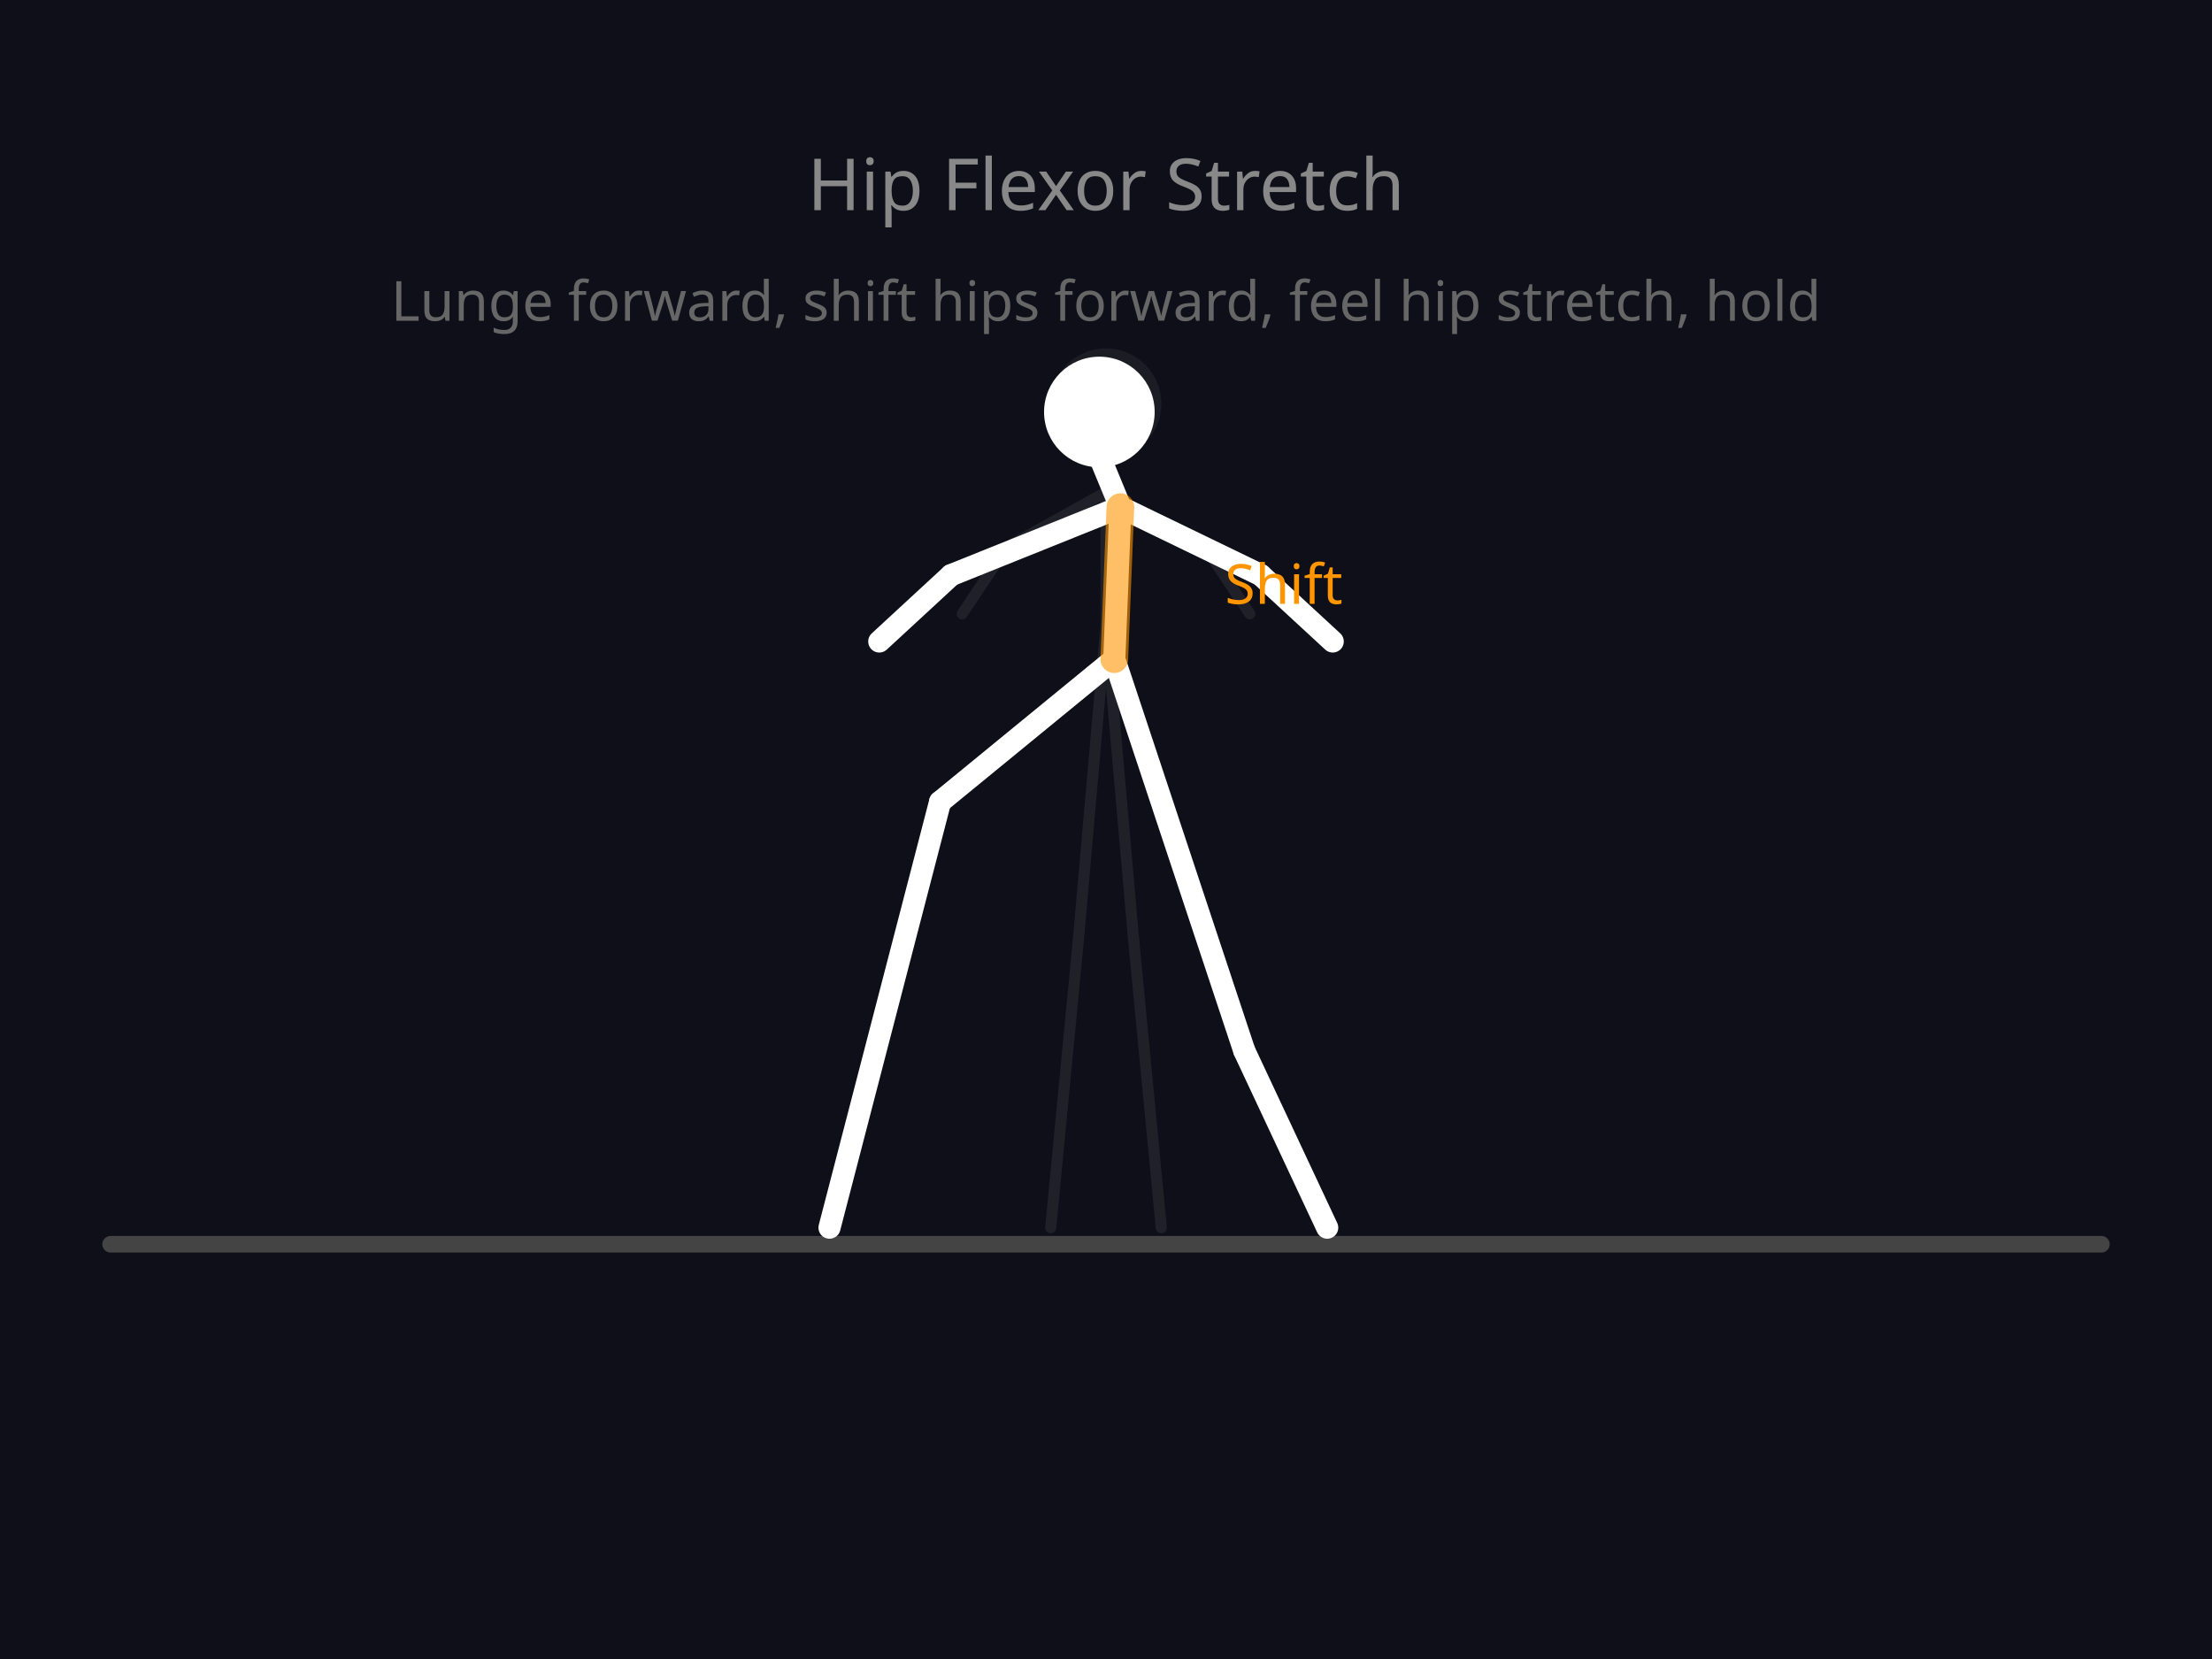
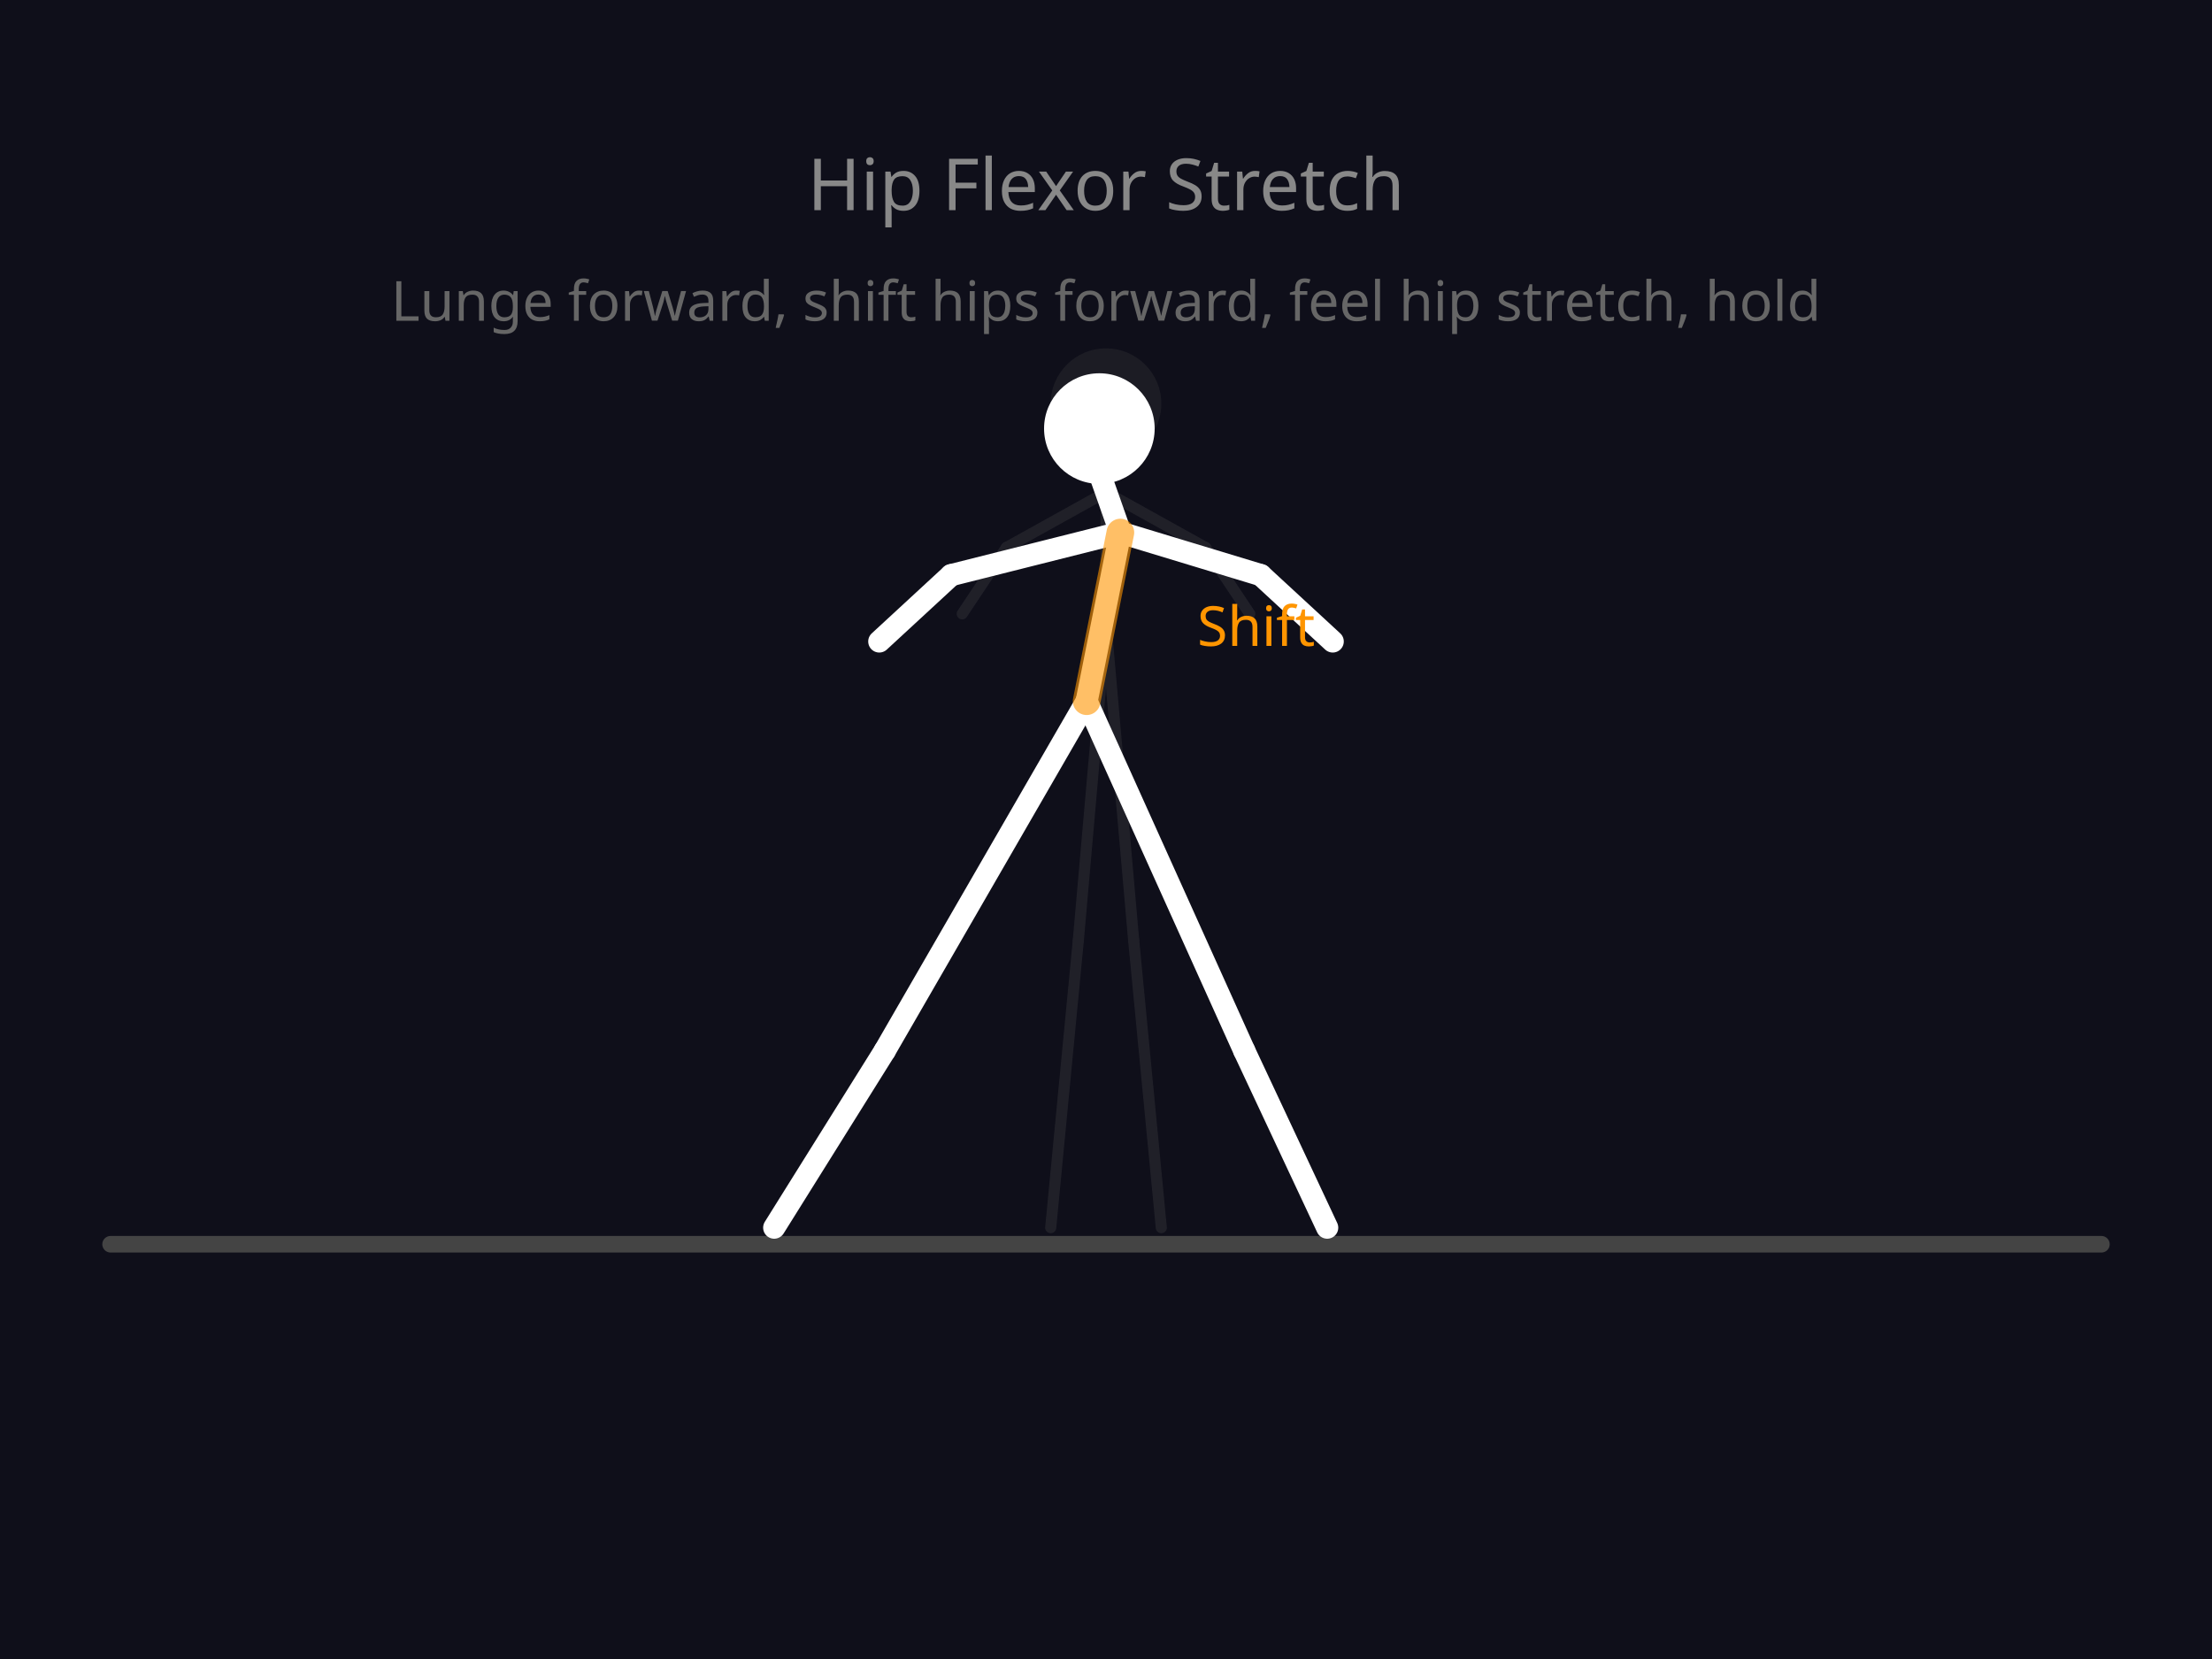
<svg xmlns="http://www.w3.org/2000/svg" viewBox="0 0 400 300">
  <rect width="400" height="300" fill="#0f0f1a" />
  <line x1="20" y1="225" x2="380" y2="225" stroke="#444" stroke-width="3" stroke-linecap="round" />
  <text x="200" y="38" fill="#888" font-size="13" font-family="sans-serif" text-anchor="middle">Hip Flexor Stretch</text>
  <text x="200" y="58" fill="#666" font-size="10" font-family="sans-serif" text-anchor="middle">Lunge forward, shift hips forward, feel hip stretch, hold</text>
  <g stroke="#555" stroke-width="2" fill="none" stroke-linecap="round" stroke-linejoin="round" opacity="0.25">
    <circle cx="200" cy="73" r="10" fill="#444" stroke="none" />
    <line x1="200" y1="73" x2="200" y2="81" />
    <line x1="200" y1="81" x2="200" y2="89" />
    <line x1="200" y1="89" x2="200" y2="113" />
    <line x1="200" y1="89" x2="182" y2="99" />
    <line x1="182" y1="99" x2="174" y2="111" />
    <line x1="200" y1="89" x2="218" y2="99" />
    <line x1="218" y1="99" x2="226" y2="111" />
    <line x1="200" y1="113" x2="195" y2="170" />
    <line x1="195" y1="170" x2="190" y2="222" />
    <line x1="200" y1="113" x2="205" y2="170" />
    <line x1="205" y1="170" x2="210" y2="222" />
  </g>
  <g stroke="#FFF" stroke-width="4" fill="none" stroke-linecap="round" stroke-linejoin="round">
-     <circle cx="198.8" cy="74.5" r="10" fill="#FFF" stroke="none" />
-     <line x1="198.8" y1="74.5" x2="198.8" y2="82.5" />
-     <line x1="198.8" y1="82.5" x2="202.6" y2="91.7" />
-     <line x1="202.6" y1="91.7" x2="201.5" y2="119.2" />
-     <line x1="202.6" y1="91.7" x2="172" y2="104" />
+     <circle cx="198.8" cy="77.5" r="10" fill="#FFF" stroke="none" />
+     <line x1="198.8" y1="77.5" x2="198.8" y2="85.5" />
+     <line x1="198.8" y1="85.5" x2="202.6" y2="96.3" />
+     <line x1="202.6" y1="96.3" x2="196.5" y2="126.8" />
+     <line x1="202.6" y1="96.3" x2="172" y2="104" />
    <line x1="172" y1="104" x2="159" y2="116" />
-     <line x1="202.6" y1="91.7" x2="228" y2="104" />
+     <line x1="202.6" y1="96.3" x2="228" y2="104" />
    <line x1="228" y1="104" x2="241" y2="116" />
-     <line x1="201.5" y1="119.2" x2="170" y2="145" />
-     <line x1="170" y1="145" x2="150" y2="222" />
-     <line x1="201.5" y1="119.2" x2="225" y2="190" />
+     <line x1="196.5" y1="126.8" x2="160" y2="190" />
+     <line x1="160" y1="190" x2="140" y2="222" />
+     <line x1="196.5" y1="126.8" x2="225" y2="190" />
    <line x1="225" y1="190" x2="240" y2="222" />
-     <line x1="201.5" y1="119.2" x2="202.6" y2="91.7" stroke="#FF9500" stroke-width="5" opacity="0.6" />
+     <line x1="196.5" y1="126.8" x2="202.6" y2="96.3" stroke="#FF9500" stroke-width="5" opacity="0.6" />
  </g>
-   <text x="221.5" y="109.2" fill="#FF9500" font-size="10" font-family="sans-serif">Shift</text>
+   <text x="216.5" y="116.8" fill="#FF9500" font-size="10" font-family="sans-serif">Shift</text>
</svg>
